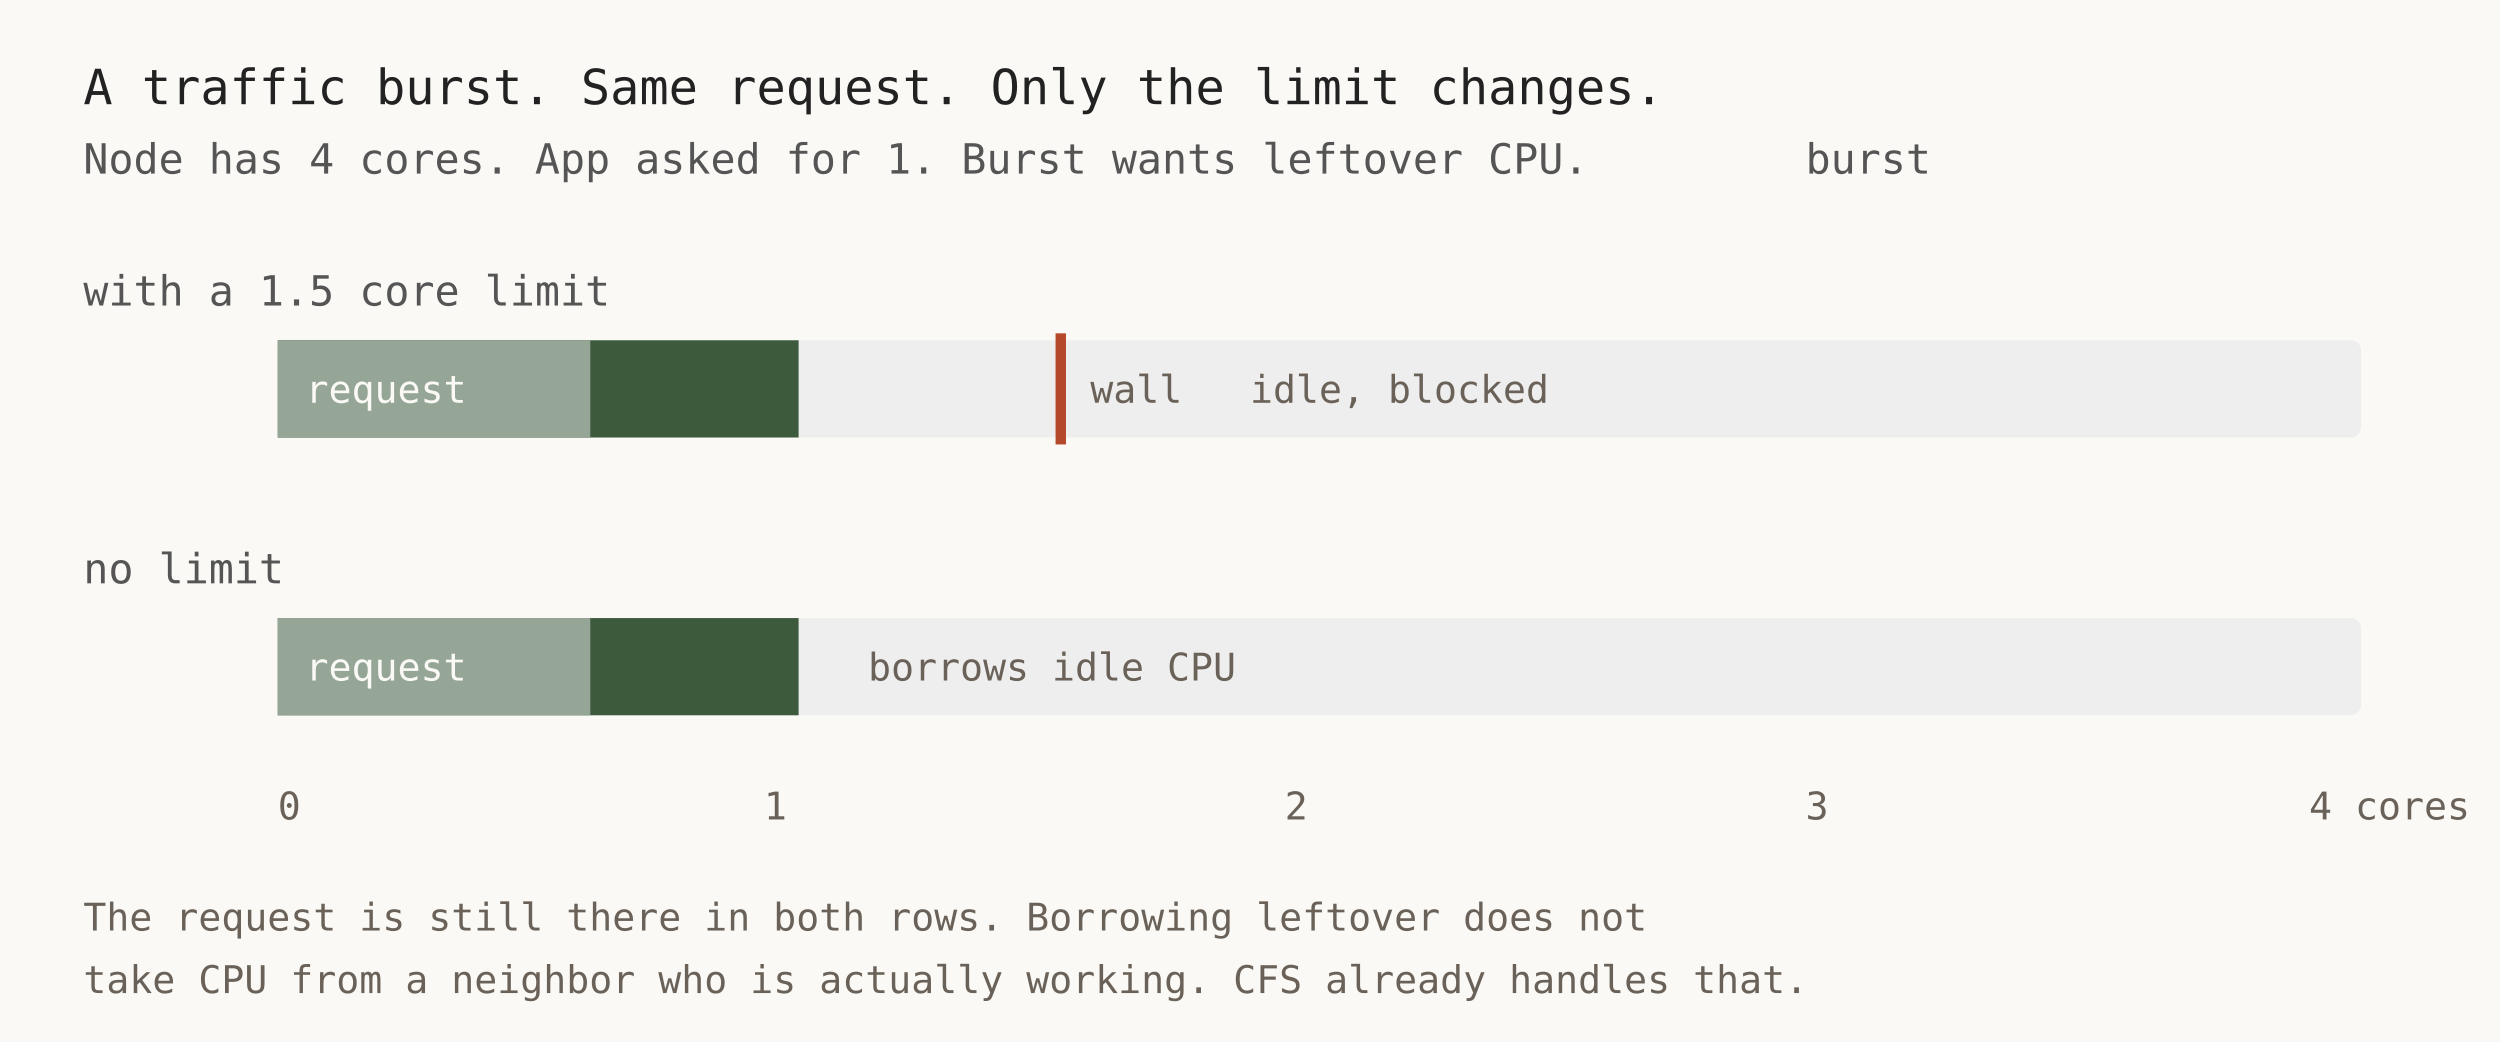
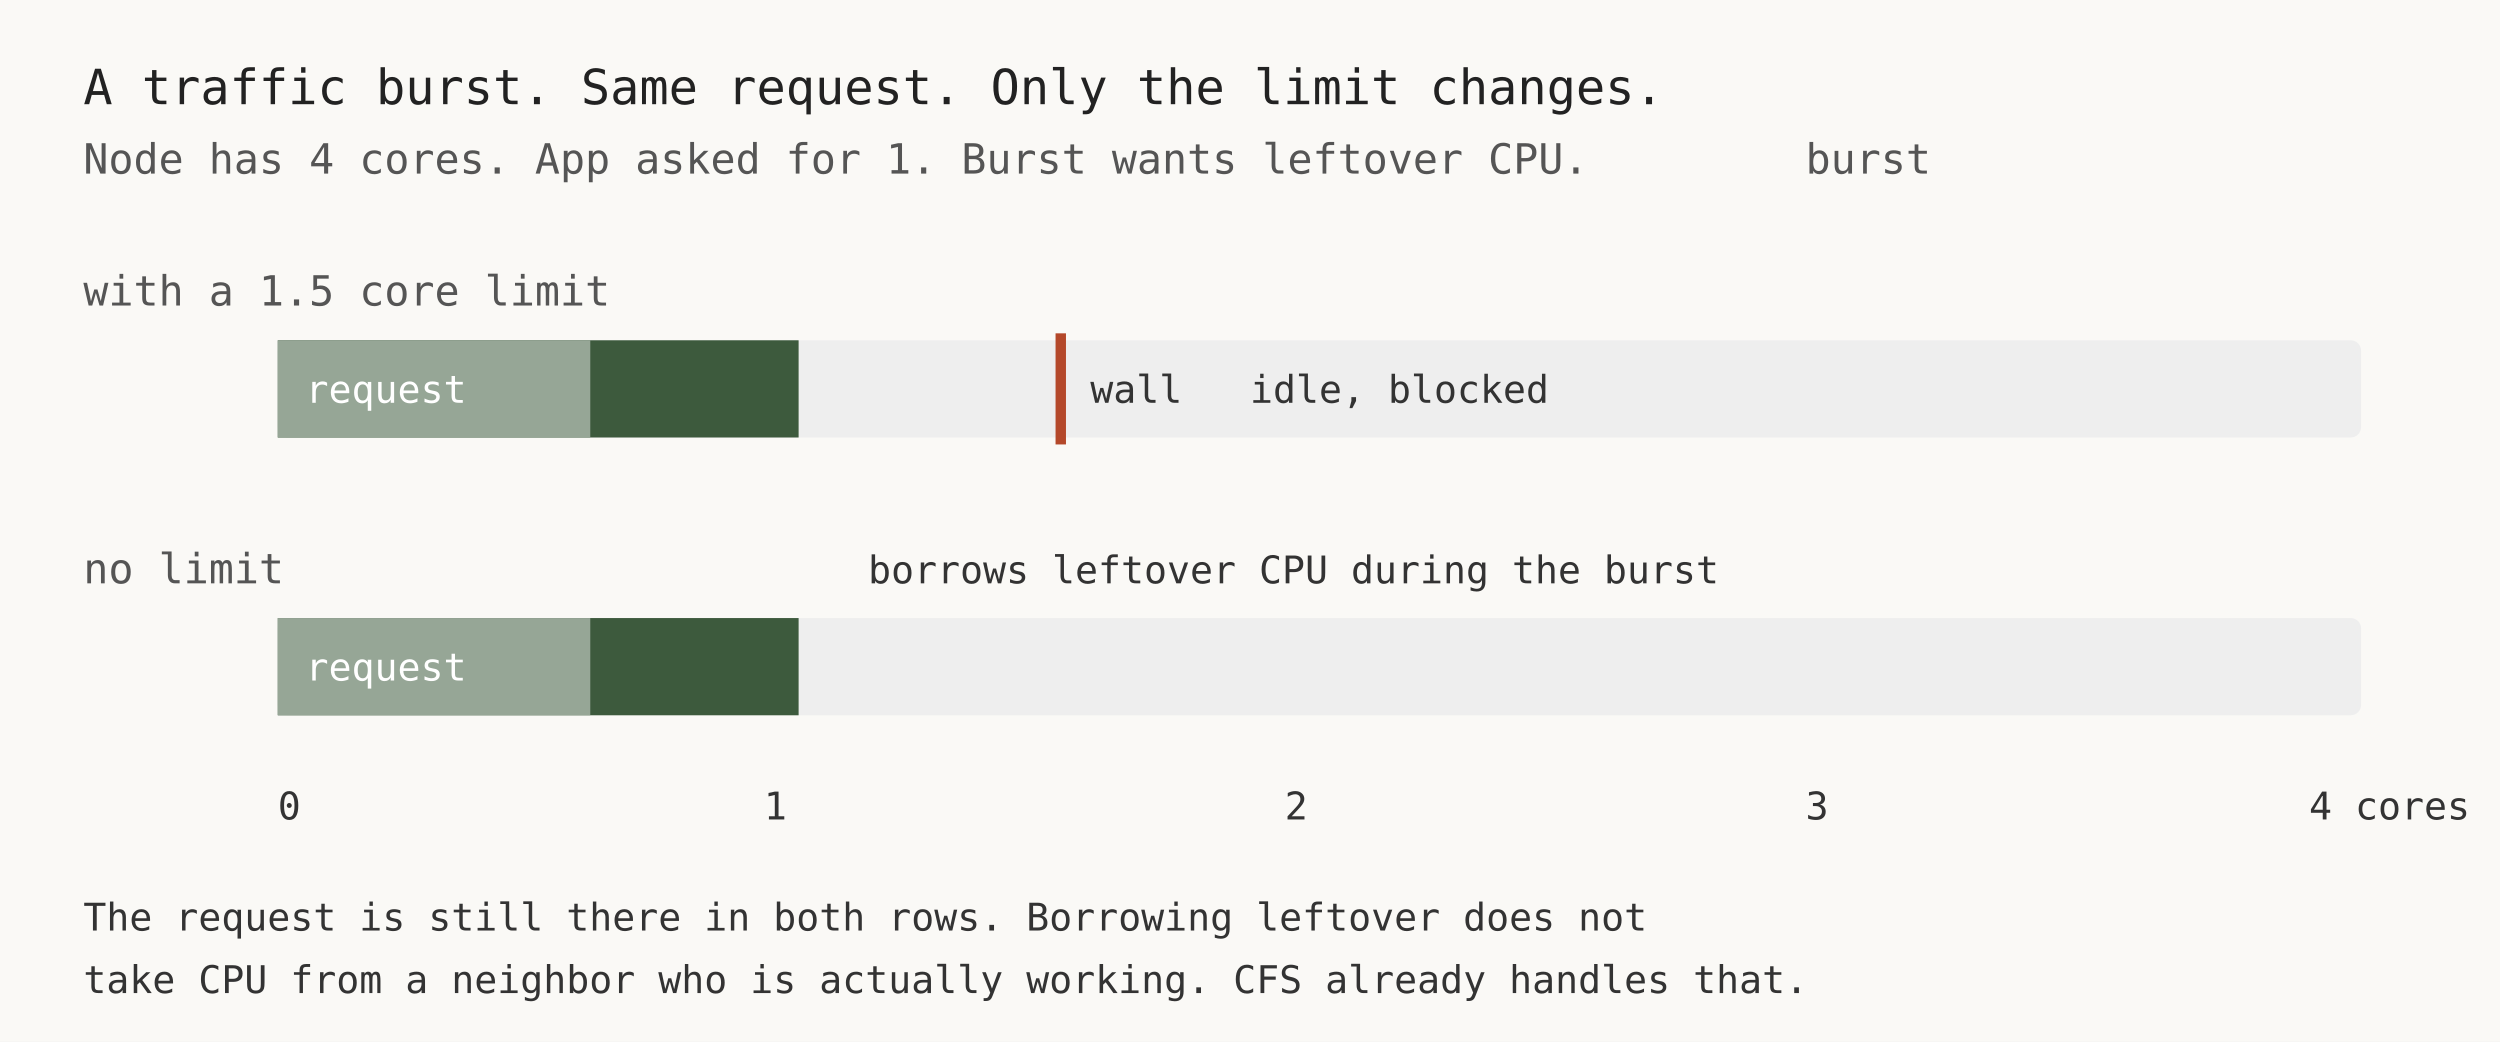
<svg xmlns="http://www.w3.org/2000/svg" width="720" height="300" viewBox="0 0 720 300">
  <style>
    text { font-family: ui-monospace, SFMono-Regular, Menlo, monospace; }
    .title { font-size: 14px; fill: #222; }
    .sub { font-size: 12px; fill: #555; }
-     .tiny { font-size: 11px; fill: #6a6258; }
-     .on { font-size: 11px; fill: #faf9f6; }
+     .tiny { font-size: 11px; fill: #333; }
+     .on { font-size: 11px; fill: #fff; }
    .lane { fill: #eee; }
    #useLimit { animation: useL 6s ease-in-out infinite; }
    #useOpen { animation: useO 6s ease-in-out infinite; }
    #burstTag { animation: burstT 6s ease-in-out infinite; }
    /* 4 cores = 600px. request 1 core = 150px. limit 1.5 = 225px. */
    @keyframes useL {
      0%, 18% { width: 90px; }
      30%, 55% { width: 225px; }
      70%, 100% { width: 90px; }
    }
    @keyframes useO {
      0%, 18% { width: 90px; }
      30%, 55% { width: 520px; }
      70%, 100% { width: 90px; }
    }
    @keyframes burstT {
      0%, 18% { opacity: 0; } 28%, 58% { opacity: 1; } 70%, 100% { opacity: 0; }
    }
  </style>
  <rect width="720" height="300" fill="#faf9f6" />
  <text class="title" x="24" y="30">A traffic burst. Same request. Only the limit changes.</text>
  <text class="sub" x="24" y="50">Node has 4 cores. App asked for 1. Burst wants leftover CPU.</text>
  <text id="burstTag" class="sub" x="520" y="50" fill="#b4482a">burst</text>
  <text class="sub" x="24" y="88">with a 1.5 core limit</text>
  <rect class="lane" x="80" y="98" width="600" height="28" rx="3" />
  <rect x="80" y="98" width="150" height="28" fill="#3d5a3d" />
  <rect id="useLimit" x="80" y="98" width="90" height="28" fill="#9aaa9a" opacity="0.95" />
  <rect x="304" y="96" width="3" height="32" fill="#b4482a" />
  <text class="on" x="88" y="116">request</text>
-   <text class="tiny" x="314" y="116" fill="#b4482a">wall</text>
-   <text class="tiny" x="360" y="116">idle, blocked</text>
+   <text class="tiny" x="314" y="116" fill="#8a2f18">wall</text>
+   <text class="tiny" x="360" y="116" fill="#333">idle, blocked</text>
  <text class="sub" x="24" y="168">no limit</text>
  <rect class="lane" x="80" y="178" width="600" height="28" rx="3" />
  <rect x="80" y="178" width="150" height="28" fill="#3d5a3d" />
  <rect id="useOpen" x="80" y="178" width="90" height="28" fill="#9aaa9a" opacity="0.95" />
  <text class="on" x="88" y="196">request</text>
-   <text class="tiny" x="250" y="196" fill="#2a3a2a">borrows idle CPU</text>
+   <text class="tiny" x="250" y="168" fill="#1a1a1a">borrows leftover CPU during the burst</text>
  <text class="tiny" x="80" y="236">0</text>
  <text class="tiny" x="220" y="236">1</text>
  <text class="tiny" x="370" y="236">2</text>
  <text class="tiny" x="520" y="236">3</text>
  <text class="tiny" x="665" y="236">4 cores</text>
  <text class="tiny" x="24" y="268">The request is still there in both rows. Borrowing leftover does not</text>
  <text class="tiny" x="24" y="286">take CPU from a neighbor who is actually working. CFS already handles that.</text>
</svg>
